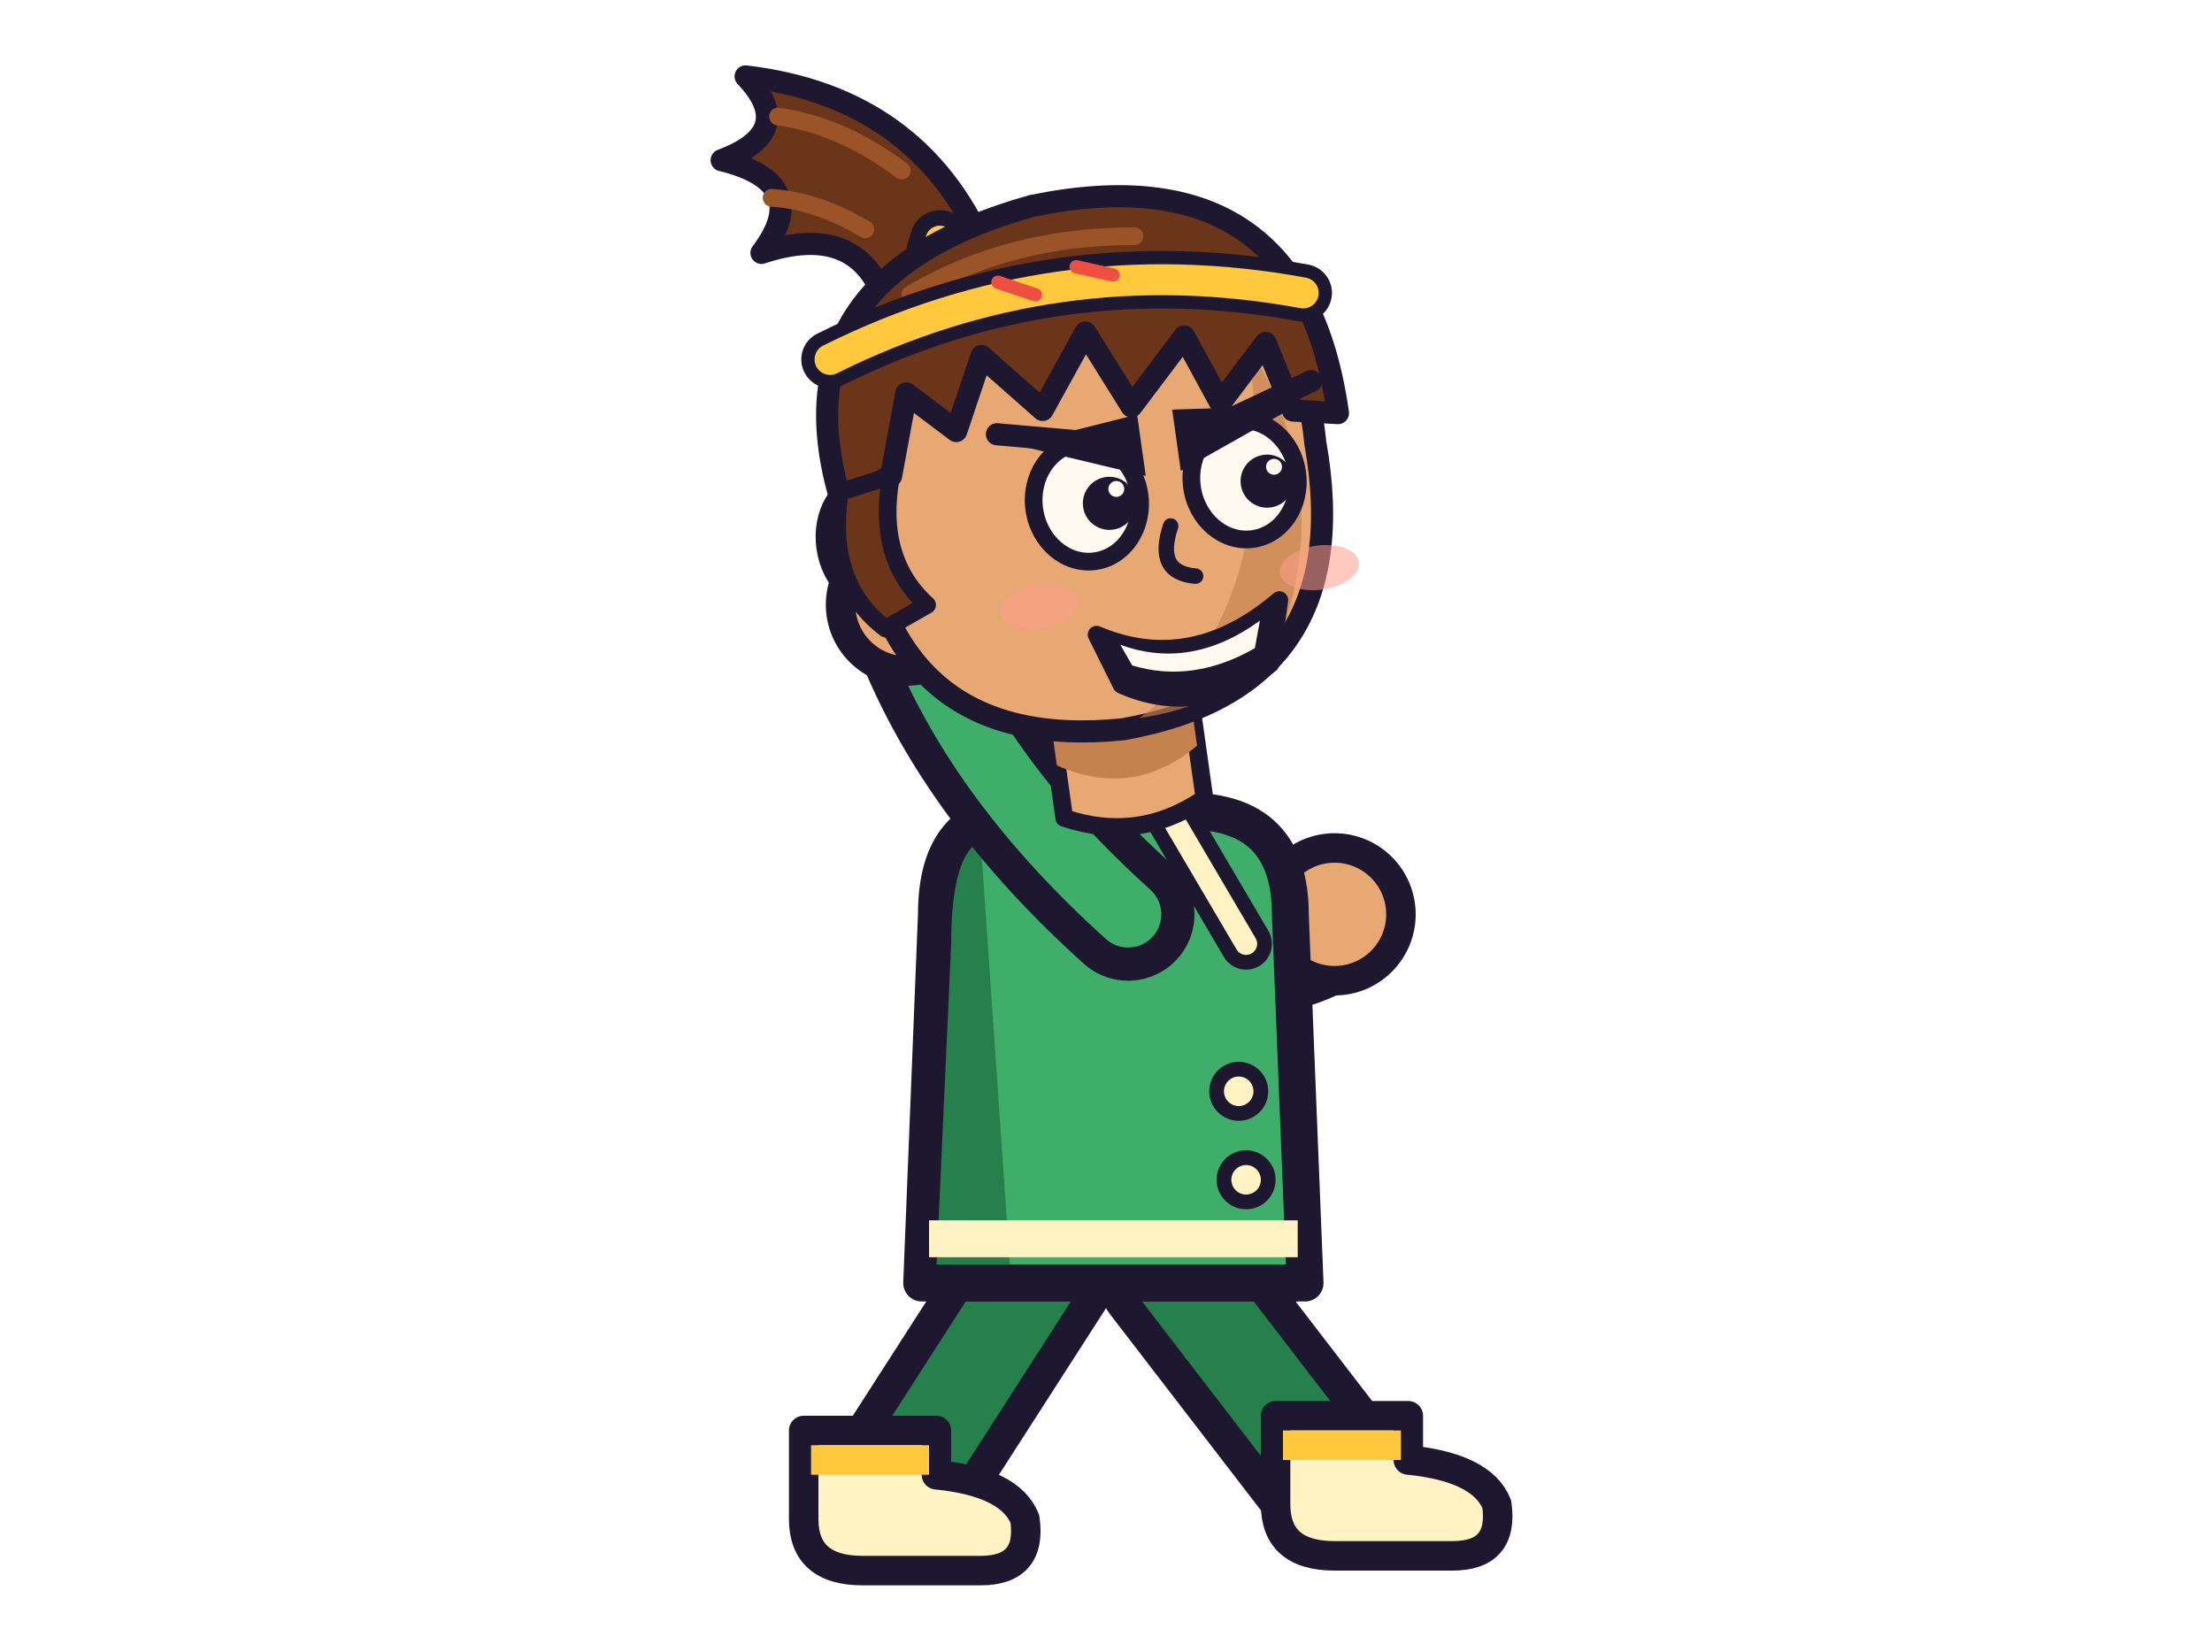
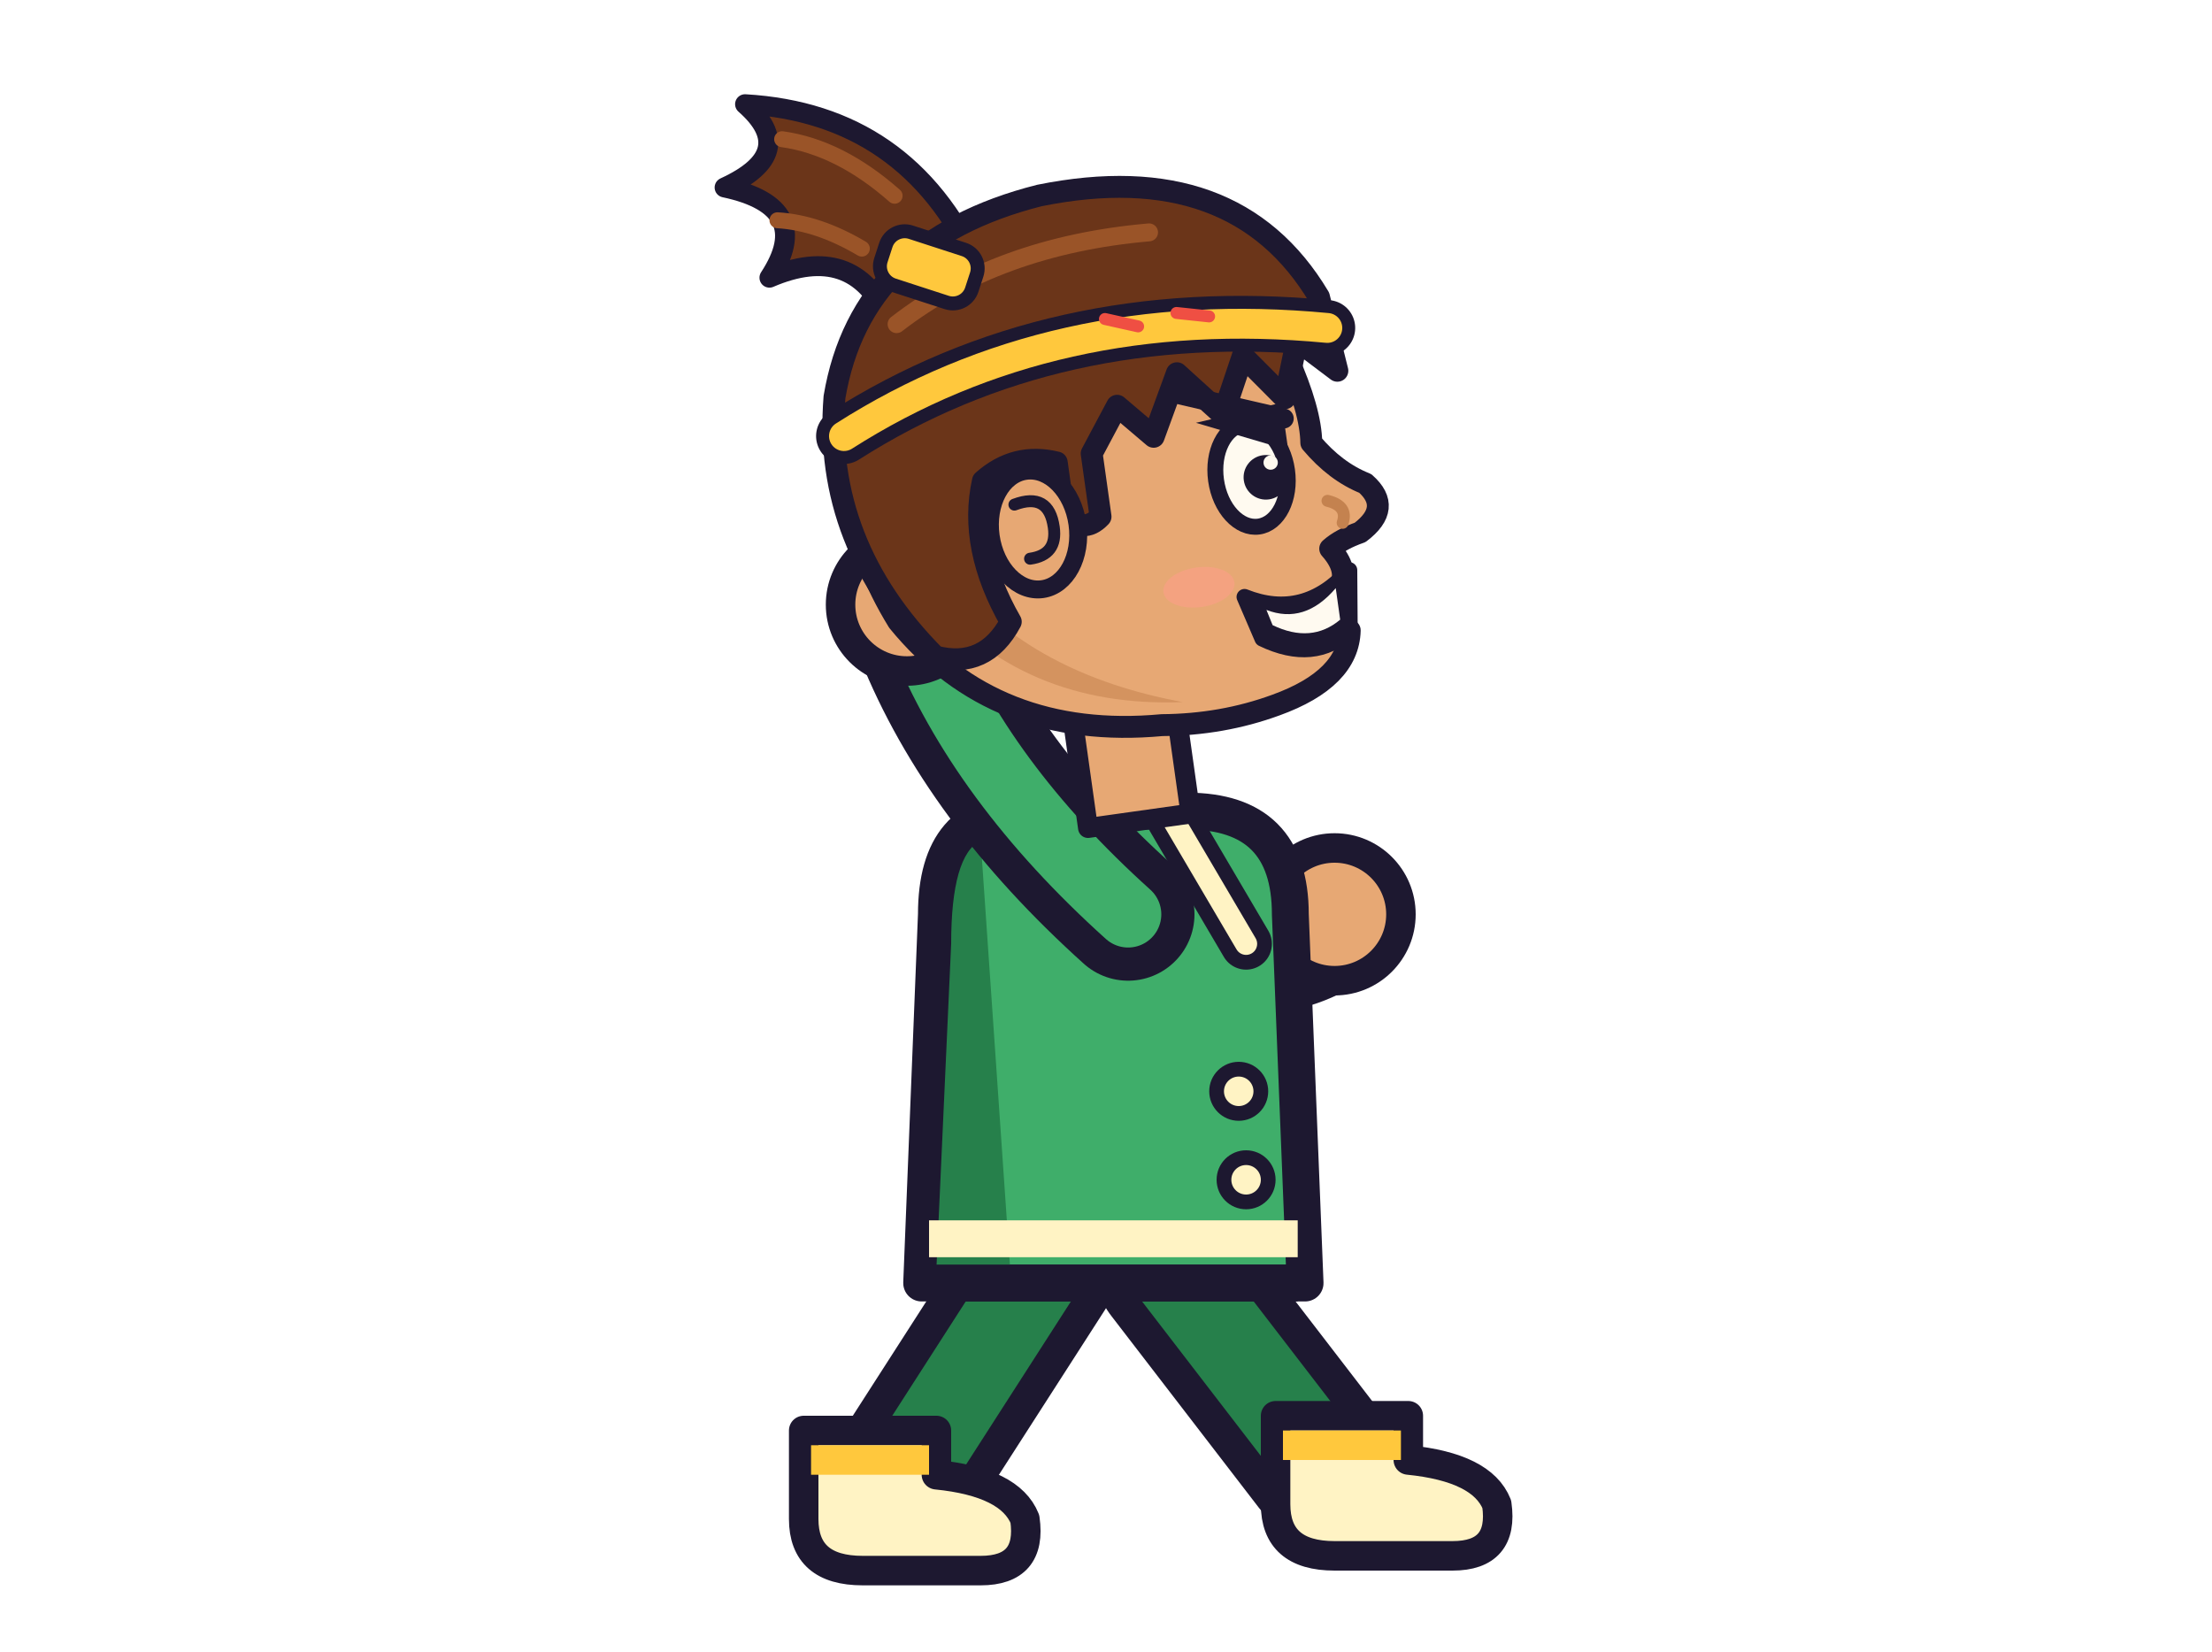
<svg xmlns="http://www.w3.org/2000/svg" viewBox="0 0 300 224" width="300" height="224">
  <g transform="translate(75 0)">
    <path d="M78 124 Q94 132 104 126" fill="none" stroke="#1d1830" stroke-width="18" stroke-linecap="round" stroke-linejoin="round" />
    <path d="M78 124 Q94 132 104 126" fill="none" stroke="#26804b" stroke-width="9" stroke-linecap="round" stroke-linejoin="round" />
    <circle cx="106" cy="124" r="9" fill="#e7a874" stroke="#1d1830" stroke-width="4" />
    <path d="M66 172 L48 200" fill="none" stroke="#1d1830" stroke-width="21" stroke-linecap="round" stroke-linejoin="round" />
    <path d="M66 172 L48 200" fill="none" stroke="#26804b" stroke-width="12" stroke-linecap="round" stroke-linejoin="round" />
    <path d="M84 172 L104 198" fill="none" stroke="#1d1830" stroke-width="21" stroke-linecap="round" stroke-linejoin="round" />
    <path d="M84 172 L104 198" fill="none" stroke="#26804b" stroke-width="12" stroke-linecap="round" stroke-linejoin="round" />
    <path d="M34 194 L34 206 Q34 213 42 213 L58 213 Q65 213 64 206 Q62 201 52 200 L52 194 Z" fill="#fff3c4" stroke="#1d1830" stroke-width="4" stroke-linejoin="round" />
    <path d="M35 198 L51 198" stroke="#ffc83d" stroke-width="4" />
    <path d="M98 192 L98 204 Q98 211 106 211 L122 211 Q129 211 128 204 Q126 199 116 198 L116 192 Z" fill="#fff3c4" stroke="#1d1830" stroke-width="4" stroke-linejoin="round" />
    <path d="M99 196 L115 196" stroke="#ffc83d" stroke-width="4" />
    <path d="M52 124 Q52 110 64 110 L86 110 Q100 110 100 124 L102 174 L50 174 Z" fill="#3fae6a" stroke="#1d1830" stroke-width="5" stroke-linejoin="round" />
    <path d="M58 114 Q54 116 54 128 L52 172 L62 172 Z" fill="#26804b" />
    <path d="M84 111 L94 128" fill="none" stroke="#1d1830" stroke-width="7" stroke-linecap="round" />
    <path d="M84 111 L94 128" fill="none" stroke="#fff3c4" stroke-width="3" stroke-linecap="round" />
    <g fill="#fff3c4" stroke="#1d1830" stroke-width="2">
      <circle cx="93" cy="148" r="3" />
      <circle cx="94" cy="160" r="3" />
    </g>
    <path d="M51 168 L101 168" stroke="#fff3c4" stroke-width="5" />
    <path d="M51 174 L101 174" stroke="#1d1830" stroke-width="5" />
    <path d="M78 124 Q58 106 50 86" fill="none" stroke="#1d1830" stroke-width="18" stroke-linecap="round" stroke-linejoin="round" />
    <path d="M78 124 Q58 106 50 86" fill="none" stroke="#3fae6a" stroke-width="9" stroke-linecap="round" stroke-linejoin="round" />
    <circle cx="48" cy="82" r="9" fill="#e7a874" stroke="#1d1830" stroke-width="4" />
    <g transform="translate(13 2) rotate(-8 60 66) scale(0.6)">
-       <g>
-         <g transform="translate(196 0) scale(-1 1)">
-           <g fill="#6b3519" stroke="#1d1830" stroke-width="5" stroke-linejoin="round" stroke-linecap="round">
-             <path d="M112 50 Q122 14 160 4 Q150 18 168 22 Q148 30 162 44 Q140 40 136 58 Z" />
-           </g>
-           <path d="M128 30 Q140 18 154 14 M138 42 Q148 34 158 32" fill="none" stroke="#9a5428" stroke-width="4" stroke-linecap="round" />
-           <rect x="106" y="44" width="22" height="14" rx="5" fill="#ffc83d" stroke="#1d1830" stroke-width="3.5" stroke-linejoin="round" stroke-linecap="round" transform="rotate(-24 117 51)" />
+       <g transform="translate(8 12) scale(0.9)">
+         <path d="M90 146 L90 190 L116 190 L116 146 Z" fill="#e7a874" stroke="#1d1830" stroke-width="5" stroke-linejoin="round" stroke-linecap="round" />
+         <path d="M93 150 L113 150 L113 162 Q102 168 93 160 Z" fill="#c4824f" opacity="0.7" />
+         <path d="M112 167 Q70 165 50 132 Q36 100 50 70 Q70 40 104 40 Q146 42 156 80 Q160 94 159 102 Q164 110 171 114 Q177 121 168 126 Q163 127 160 129 Q164 135 161 139 Q158 144 162 150 Q160 162 141 166 Q127 169 112 167 Z" fill="#e7a874" stroke="#1d1830" stroke-width="5.5" stroke-linejoin="round" stroke-linecap="round" />
+         <path d="M58 126 Q78 158 118 162 Q82 150 66 124 Z" fill="#c4824f" opacity="0.55" />
+         <path d="M161 117 Q166 119 164 123" fill="none" stroke="#c4824f" stroke-width="3" stroke-linecap="round" />
+         <g fill="#6b3519" stroke="#1d1830" stroke-width="5" stroke-linejoin="round" stroke-linecap="round">
+           <path d="M82 46 Q70 6 30 -2 Q42 12 22 18 Q44 26 30 42 Q52 36 58 56 Z" />
+         </g>
+         <path d="M64 26 Q52 12 38 8 M54 38 Q44 30 34 28" fill="none" stroke="#9a5428" stroke-width="4" stroke-linecap="round" />
+         <path d="M58 142 Q34 110 42 74 Q54 36 100 31 Q150 28 166 66 L168 85 L159 76 L154 90 L145 78 L138 92 L128 80 L120 95 L112 86 L104 97 L104 113 Q99 117 95 111 L95 98 Q85 94 76 100 Q70 116 78 136 Q70 147 58 142 Z" fill="#6b3519" stroke="#1d1830" stroke-width="5.5" stroke-linejoin="round" stroke-linecap="round" />
+         <path d="M60 58 Q88 42 126 44" fill="none" stroke="#9a5428" stroke-width="4.5" stroke-linecap="round" />
+         <path d="M43 84 Q100 58 167 74" fill="none" stroke="#1d1830" stroke-width="14" stroke-linecap="round" />
+         <path d="M43 84 Q100 58 167 74" fill="none" stroke="#ffc83d" stroke-width="7.5" stroke-linecap="round" />
+         <path d="M112 64 L120 67 M130 65 L138 67" stroke="#ef4f43" stroke-width="3" stroke-linecap="round" />
+         <rect x="58" y="38" width="24" height="14" rx="5" fill="#ffc83d" stroke="#1d1830" stroke-width="3.5" stroke-linejoin="round" stroke-linecap="round" transform="rotate(26 70 45)" />
+         <g>
+           <ellipse cx="87" cy="114" rx="11" ry="15" fill="#e7a874" stroke="#1d1830" stroke-width="4.5" stroke-linejoin="round" stroke-linecap="round" />
+           <path d="M83 107 Q92 105 92 114 Q92 121 85 121" fill="none" stroke="#1d1830" stroke-width="3" stroke-linecap="round" />
        </g>
        <g>
-           <path d="M84 150 L84 180 Q100 188 116 180 L116 150 Z" fill="#e7a874" stroke="#1d1830" stroke-width="4" stroke-linejoin="round" stroke-linecap="round" />
-           <path d="M84 158 Q100 170 116 158 L116 168 Q100 178 84 168 Z" fill="#c4824f" />
+           <ellipse cx="143" cy="108" rx="9" ry="13" fill="#fffaf0" stroke="#1d1830" stroke-width="4" stroke-linejoin="round" stroke-linecap="round" />
+           <circle cx="146.5" cy="109" r="5.6" fill="#1d1830" />
+           <circle cx="148.2" cy="105.5" r="1.8" fill="#fffaf0" />
+           <path d="M131 93 L153 103 L153 91 Z" fill="#1d1830" />
        </g>
-         <ellipse cx="50" cy="112" rx="11" ry="14" fill="#e7a874" stroke="#1d1830" stroke-width="4" stroke-linejoin="round" stroke-linecap="round" />
-         <path d="M48 104 Q46 52 100 48 Q154 52 152 104 Q154 160 100 162 Q46 160 48 104 Z" fill="#e7a874" stroke="#1d1830" stroke-width="5" stroke-linejoin="round" stroke-linecap="round" />
-         <path d="M140 80 Q156 116 136 150 Q122 160 104 160 Q140 140 140 80 Z" fill="#c4824f" opacity="0.65" />
-         <path d="M44 102 Q36 50 96 42 Q158 38 158 98 L148 96 L144 80 L132 92 L126 76 L112 90 L104 72 L92 88 L80 74 L72 90 L62 80 L56 98 Z" fill="#6b3519" stroke="#1d1830" stroke-width="5" stroke-linejoin="round" stroke-linecap="round" />
-         <path d="M44 100 Q38 120 50 132 L60 128 Q50 116 56 98 Z" fill="#6b3519" stroke="#1d1830" stroke-width="4" stroke-linejoin="round" stroke-linecap="round" />
-         <path d="M66 58 Q90 48 118 52" fill="none" stroke="#9a5428" stroke-width="4" stroke-linecap="round" />
-         <path d="M46 70 Q100 52 154 70" fill="none" stroke="#1d1830" stroke-width="13" stroke-linecap="round" />
-         <path d="M46 70 Q100 52 154 70" fill="none" stroke="#ffc83d" stroke-width="7" stroke-linecap="round" />
-         <path d="M86 58 L94 62 M104 57 L112 60" stroke="#ef4f43" stroke-width="3" stroke-linecap="round" />
-         <g transform="translate(17 0)">
-           <g>
-             <ellipse cx="82" cy="110" rx="12" ry="13.5" fill="#fffaf0" stroke="#1d1830" stroke-width="4" stroke-linejoin="round" stroke-linecap="round" />
-             <ellipse cx="118" cy="110" rx="12" ry="13.5" fill="#fffaf0" stroke="#1d1830" stroke-width="4" stroke-linejoin="round" stroke-linecap="round" />
-             <circle cx="87" cy="111" r="6" fill="#1d1830" />
-             <circle cx="123" cy="111" r="6" fill="#1d1830" />
-             <circle cx="89" cy="108" r="1.8" fill="#fffaf0" />
-             <circle cx="125" cy="108" r="1.8" fill="#fffaf0" />
-             <g>
-               <path d="M68 95 L96 106 L96 92 Z" fill="#1d1830" />
-               <path d="M132 95 L104 106 L104 92 Z" fill="#1d1830" />
-             </g>
-           </g>
-           <path d="M64 92 L90 98 M110 98 L136 90" fill="none" stroke="#1d1830" stroke-width="5" stroke-linejoin="round" stroke-linecap="round" />
-           <g fill="#ff9d8a" opacity="0.55">
-             <ellipse cx="68" cy="132" rx="9" ry="5" />
-             <ellipse cx="132" cy="132" rx="9" ry="5" />
-           </g>
-           <path d="M100 118 Q95 128 104 130" fill="none" stroke="#1d1830" stroke-width="3.5" stroke-linejoin="round" stroke-linecap="round" />
-           <g>
-             <path d="M80 140 Q100 152 122 138 L118 152 Q100 162 84 152 Z" fill="#1d1830" stroke="#1d1830" stroke-width="4" stroke-linejoin="round" stroke-linecap="round" />
-             <path d="M85 143 Q100 151 117 142 L115 148 Q100 154 87 148 Z" fill="#fffaf0" />
-           </g>
+         <path d="M127 85 L153 95" fill="none" stroke="#1d1830" stroke-width="5" stroke-linejoin="round" stroke-linecap="round" />
+         <ellipse cx="126" cy="134" rx="9" ry="5" fill="#ff9d8a" opacity="0.55" />
+         <g>
+           <path d="M164 135 Q151 146 137 138 L140 149 Q152 157 162 150 Z" fill="#1d1830" stroke="#1d1830" stroke-width="4" stroke-linejoin="round" stroke-linecap="round" />
+           <path d="M160 139 Q151 147 142 142 L143 146 Q152 152 160 147 Z" fill="#fffaf0" />
        </g>
      </g>
    </g>
  </g>
</svg>
